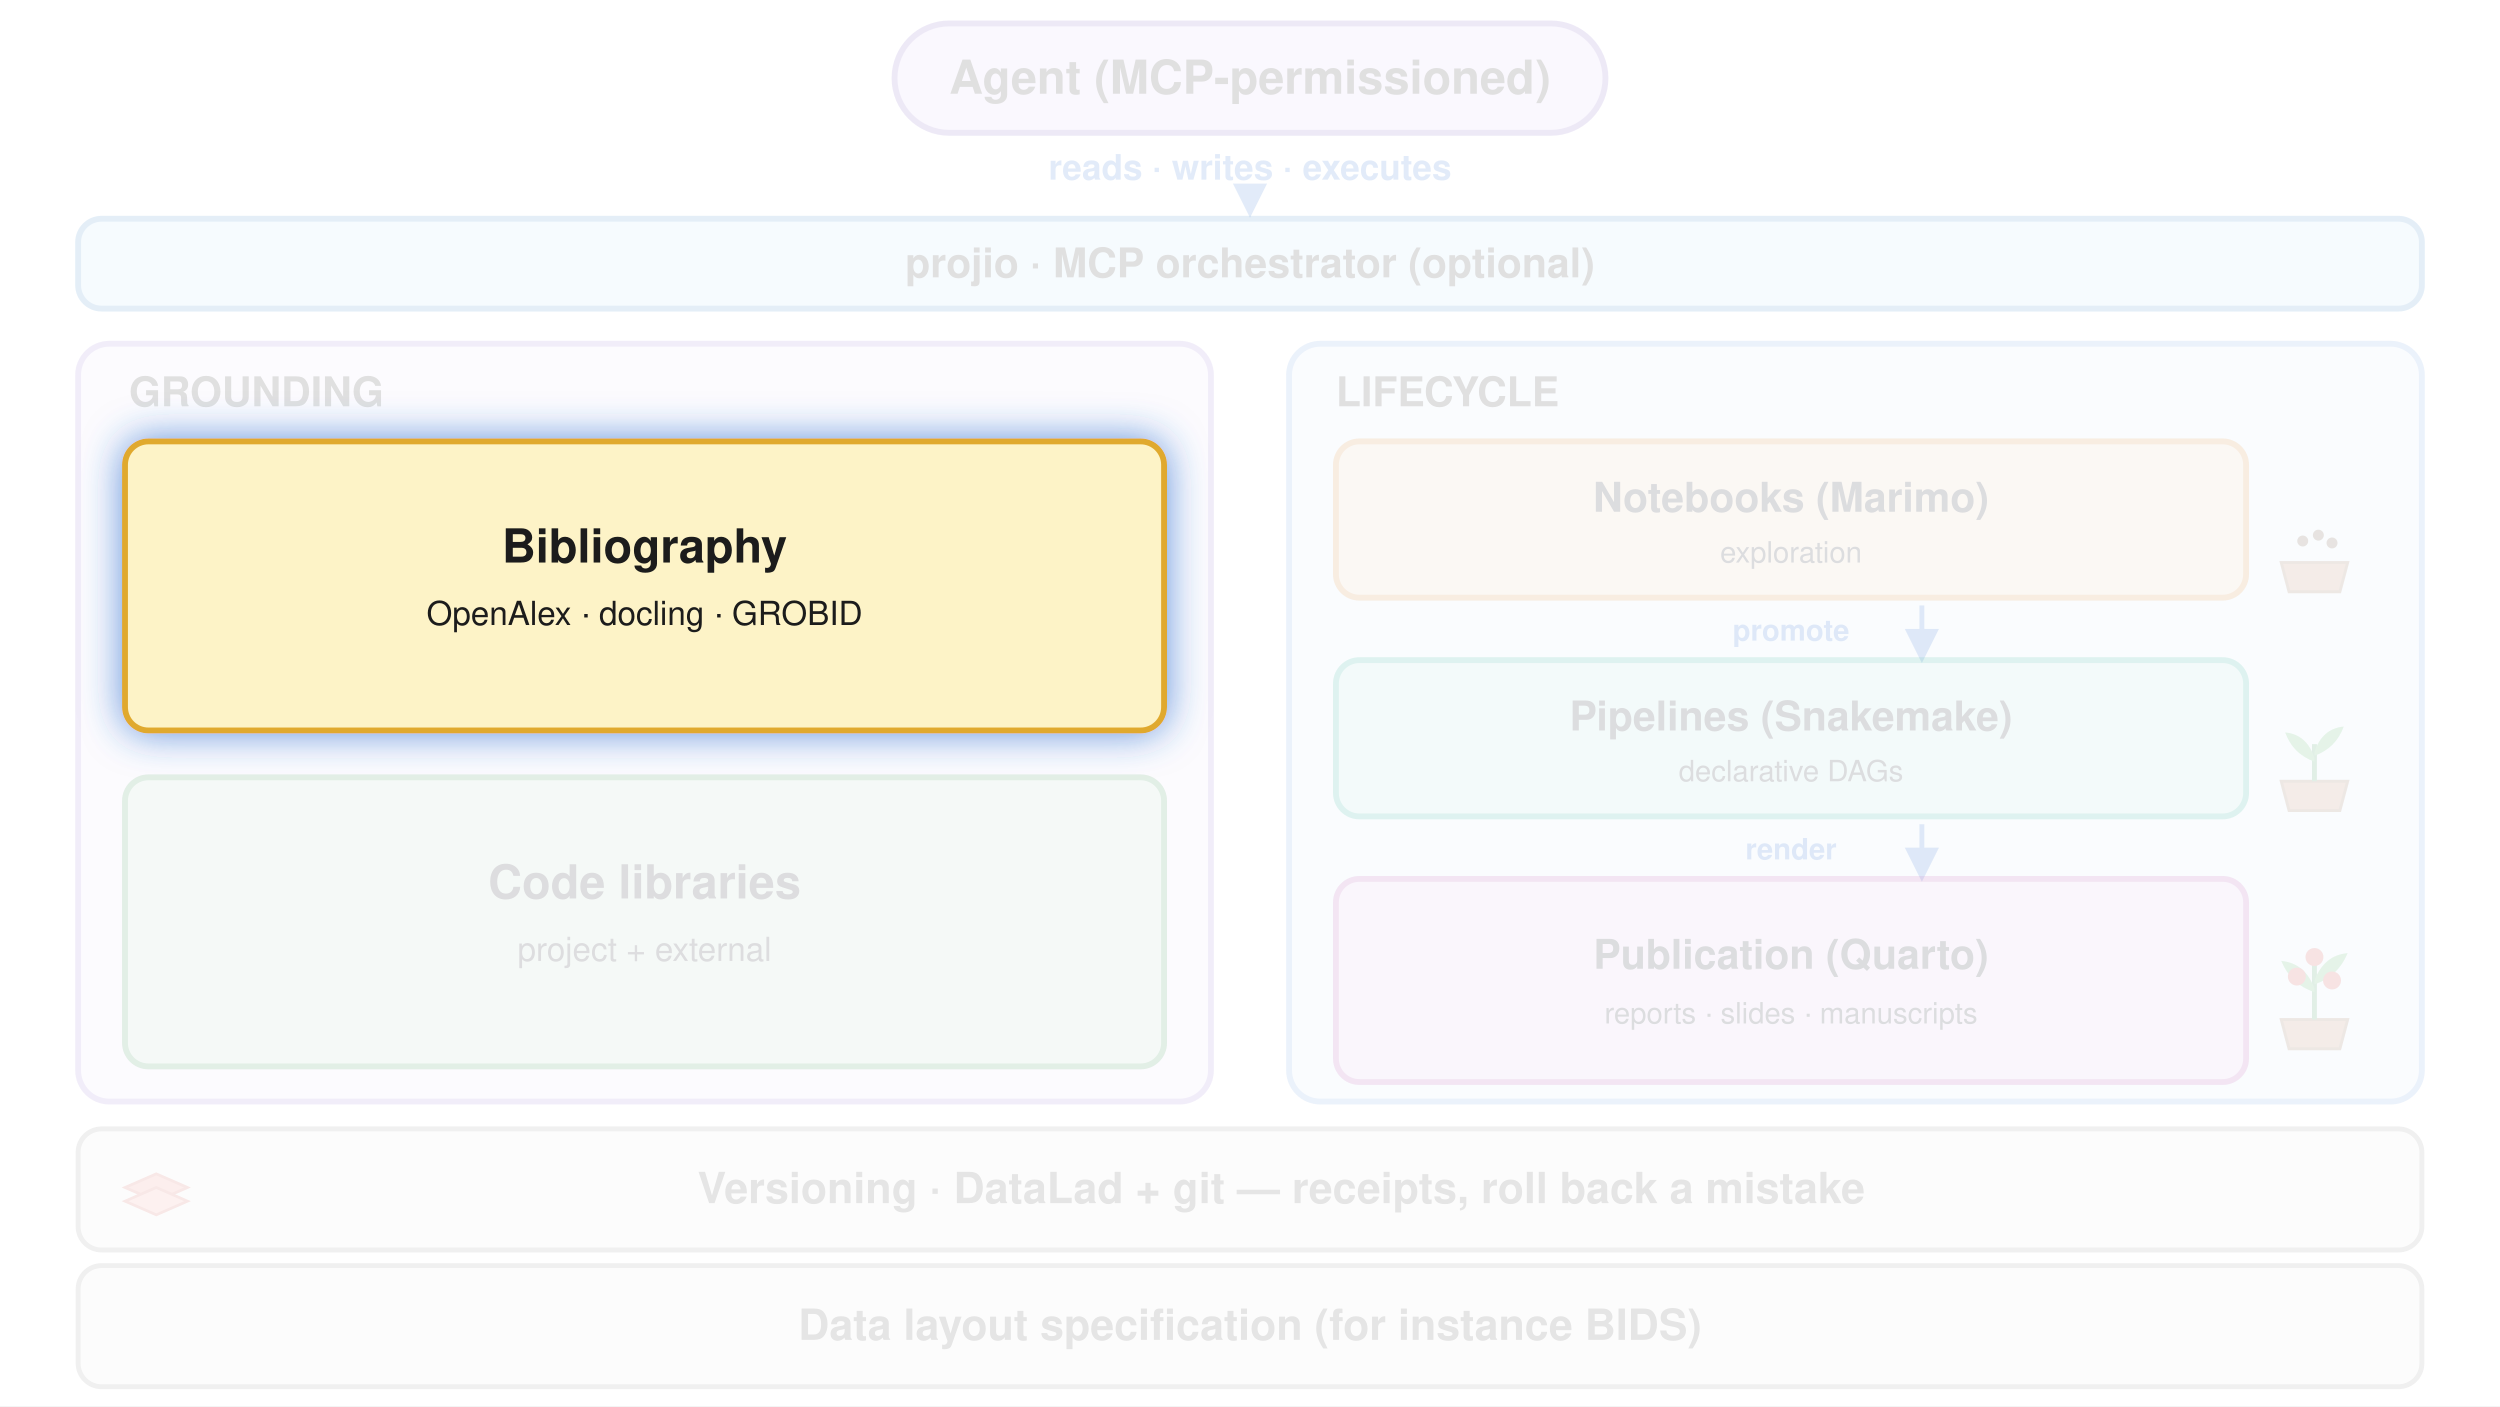
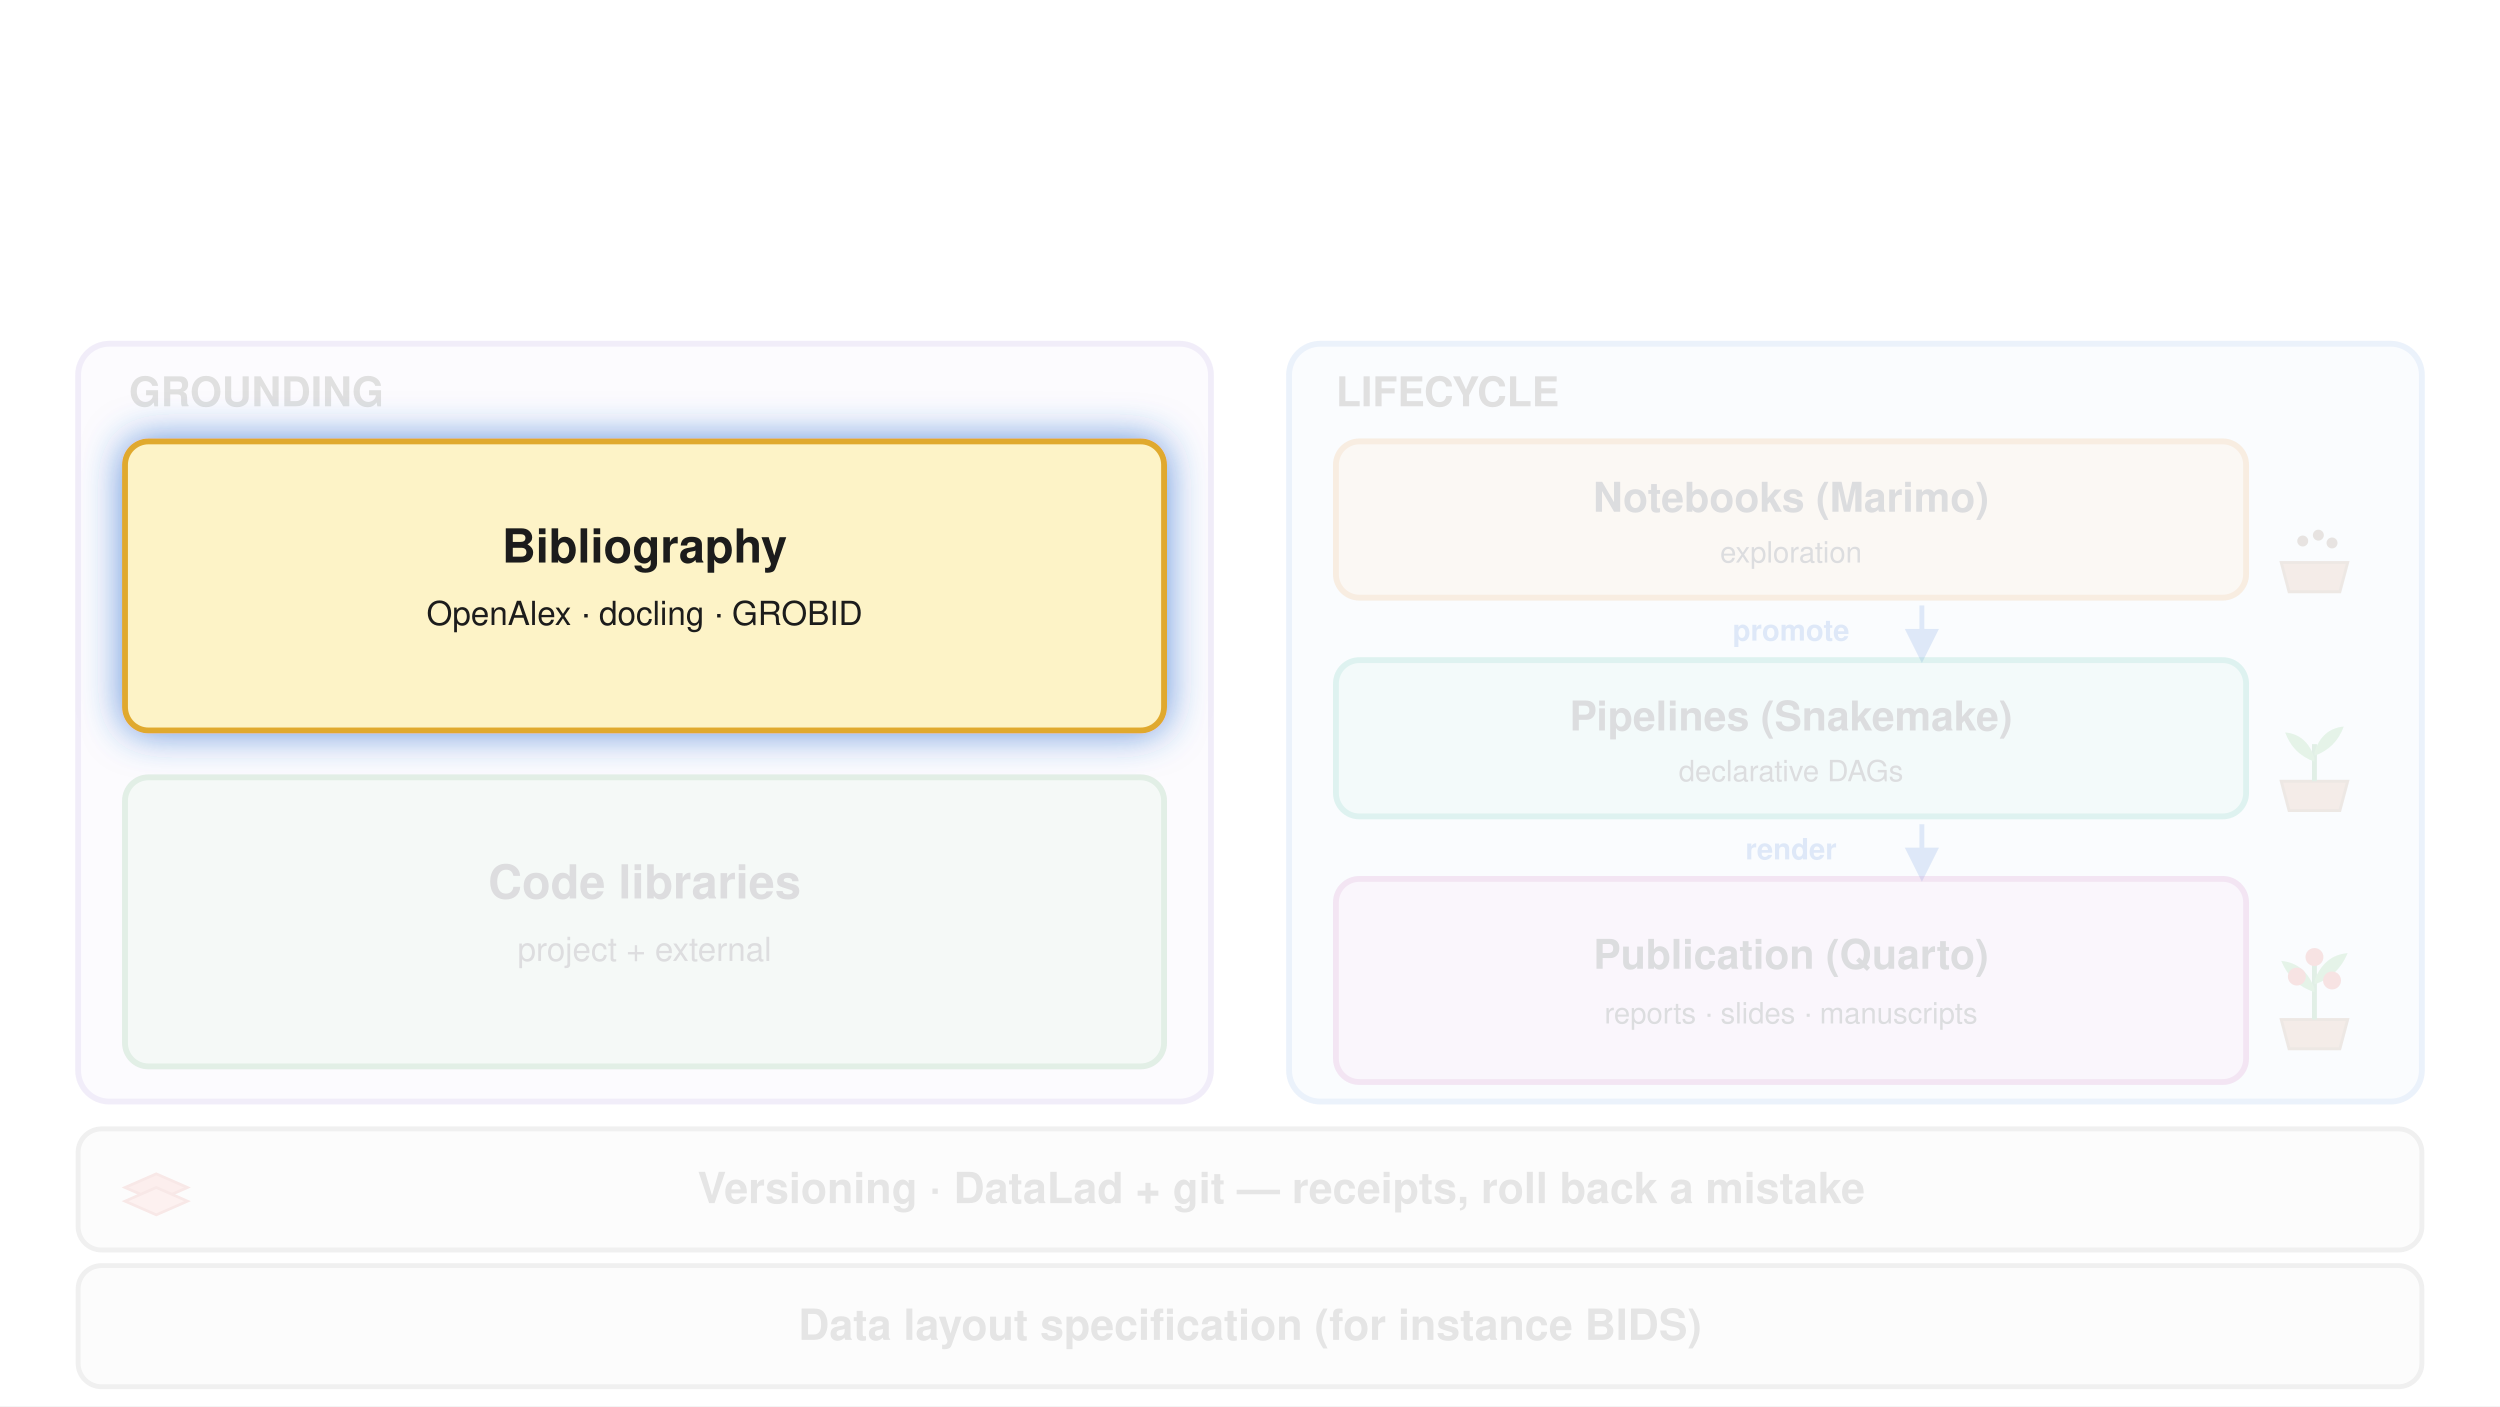
<svg xmlns="http://www.w3.org/2000/svg" viewBox="0 0 1280 720" font-family="Helvetica Neue, Helvetica, Arial, sans-serif">
  <defs>
    <filter id="glow" x="-30%" y="-30%" width="160%" height="160%">
      <feDropShadow dx="0" dy="0" stdDeviation="10" flood-color="#2f6fd0" flood-opacity="0.75" />
    </filter>
    <marker id="arr" viewBox="0 0 10 10" refX="8" refY="5" markerWidth="7" markerHeight="7" orient="auto-start-reverse">
      <path d="M0 0 L10 5 L0 10 z" fill="#2f6fd0" />
    </marker>
  </defs>
  <style>
    text { fill: #1a1a1a; }
    .lab { font-weight: 700; }
    .accent { fill: #2f6fd0; font-weight: 700; }
    .muted { fill: #3f3f3f; }
-     #g-agent,#g-execarrow,#g-projio,#g-ground,#g-code,#g-life,#g-notebooks,#g-promote,#g-pipelines,#g-render,#g-publication,#g-plant-seed,#g-plant-sprout,#g-plant-fruit,#g-datalad,#g-bids{opacity:0.14;}
+     #g-ground,#g-code,#g-life,#g-notebooks,#g-promote,#g-pipelines,#g-render,#g-publication,#g-plant-seed,#g-plant-sprout,#g-plant-fruit,#g-datalad,#g-bids{opacity:0.14;}
+     #g-agent,#g-execarrow{opacity:0;}
    #g-biblio{filter:url(#glow);}
  </style>
  <rect x="0" y="0" width="1280" height="720" fill="#ffffff" />
  <g class="blk" id="g-agent">
-     <rect x="458" y="12" width="364" height="56" rx="28" fill="#d9c9f5" stroke="#7c5fc0" stroke-width="3" />
-     <text x="640" y="48" text-anchor="middle" font-size="24" class="lab">Agent (MCP-permissioned)</text>
+     <line x1="640" y1="24" x2="640" y2="14" stroke="#6b7787" stroke-width="3" />
+     <circle cx="640" cy="9" r="6" fill="#e0483d" />
+     <rect x="600" y="24" width="80" height="58" rx="13" fill="#d3dbe6" stroke="#6b7787" stroke-width="3" />
+     <circle cx="622" cy="54" r="7" fill="#2f6fd0" />
+     <circle cx="658" cy="54" r="7" fill="#2f6fd0" />
+     <line x1="626" y1="70" x2="654" y2="70" stroke="#6b7787" stroke-width="3" stroke-linecap="round" />
+     <rect x="608" y="88" width="64" height="44" rx="10" fill="#c2cdda" stroke="#6b7787" stroke-width="3" />
+     <rect x="592" y="92" width="11" height="34" rx="5" fill="#c2cdda" stroke="#6b7787" stroke-width="3" />
+     <rect x="677" y="92" width="11" height="34" rx="5" fill="#c2cdda" stroke="#6b7787" stroke-width="3" />
  </g>
  <g class="blk" id="g-execarrow">
-     <text x="640" y="92" text-anchor="middle" font-size="18" class="accent">reads · writes · executes</text>
-     <line x1="640" y1="98" x2="640" y2="108" stroke="#2f6fd0" stroke-width="2.5" marker-end="url(#arr)" />
-   </g>
-   <g class="blk" id="g-projio">
-     <rect x="40" y="112" width="1200" height="46" rx="12" fill="#bfe0f7" stroke="#3a86c8" stroke-width="3" />
-     <text x="640" y="142" text-anchor="middle" font-size="21" class="lab">projio · MCP orchestrator (optional)</text>
+     <text x="640" y="152" text-anchor="middle" font-size="18" class="accent">reads · writes · executes</text>
+     <line x1="640" y1="158" x2="640" y2="172" stroke="#2f6fd0" stroke-width="2.5" marker-end="url(#arr)" />
  </g>
  <g class="blk" id="g-ground">
    <rect x="40" y="176" width="580" height="388" rx="16" fill="#ece4fb" stroke="#9b7fd4" stroke-width="3" />
    <text x="66" y="208" font-size="21" class="lab" fill="#6b4fb0">GROUNDING</text>
  </g>
  <g class="blk" id="g-biblio">
    <rect x="64" y="226" width="532" height="148" rx="12" fill="#fdf3c7" stroke="#e0a92e" stroke-width="3" />
    <text x="330" y="288" text-anchor="middle" font-size="24" class="lab">Bibliography</text>
    <text x="330" y="320" text-anchor="middle" font-size="17">OpenAlex · docling · GROBID</text>
  </g>
  <g class="blk" id="g-code">
    <rect x="64" y="398" width="532" height="148" rx="12" fill="#cdeccd" stroke="#3f9d4f" stroke-width="3" />
    <text x="330" y="460" text-anchor="middle" font-size="24" class="lab">Code libraries</text>
    <text x="330" y="492" text-anchor="middle" font-size="17">project + external</text>
  </g>
  <g class="blk" id="g-life">
    <rect x="660" y="176" width="580" height="388" rx="16" fill="#dbe8fb" stroke="#6f9fe0" stroke-width="3" />
    <text x="684" y="208" font-size="21" class="lab" fill="#3a6fb0">LIFECYCLE</text>
  </g>
  <g class="blk" id="g-notebooks">
    <rect x="684" y="226" width="466" height="80" rx="12" fill="#ffe0b8" stroke="#e8912e" stroke-width="3" />
    <text x="917" y="262" text-anchor="middle" font-size="21" class="lab">Notebooks (Marimo)</text>
    <text x="917" y="288" text-anchor="middle" font-size="15">exploration</text>
  </g>
  <g class="blk" id="g-promote">
    <text x="917" y="328" text-anchor="middle" font-size="15" class="accent">promote</text>
    <line x1="984" y1="310" x2="984" y2="336" stroke="#2f6fd0" stroke-width="2.5" marker-end="url(#arr)" />
  </g>
  <g class="blk" id="g-pipelines">
    <rect x="684" y="338" width="466" height="80" rx="12" fill="#c8f0e2" stroke="#2bb996" stroke-width="3" />
    <text x="917" y="374" text-anchor="middle" font-size="21" class="lab">Pipelines (Snakemake)</text>
    <text x="917" y="400" text-anchor="middle" font-size="15">declarative DAGs</text>
  </g>
  <g class="blk" id="g-render">
    <text x="917" y="440" text-anchor="middle" font-size="15" class="accent">render</text>
    <line x1="984" y1="422" x2="984" y2="448" stroke="#2f6fd0" stroke-width="2.5" marker-end="url(#arr)" />
  </g>
  <g class="blk" id="g-publication">
    <rect x="684" y="450" width="466" height="104" rx="12" fill="#f6d6f2" stroke="#c25bb0" stroke-width="3" />
    <text x="917" y="496" text-anchor="middle" font-size="21" class="lab">Publication (Quarto)</text>
    <text x="917" y="524" text-anchor="middle" font-size="15">reports · slides · manuscripts</text>
  </g>
  <g class="blk" id="g-plant-seed">
    <path d="M1168 288 h34 l-4 15 h-26 z" fill="#c98a5e" stroke="#9c6a44" stroke-width="1.5" />
    <circle cx="1179" cy="277" r="2.8" fill="#6b4b2a" />
    <circle cx="1187" cy="274" r="2.8" fill="#6b4b2a" />
    <circle cx="1194" cy="278" r="2.8" fill="#6b4b2a" />
  </g>
  <g class="blk" id="g-plant-sprout">
    <path d="M1168 400 h34 l-4 15 h-26 z" fill="#c98a5e" stroke="#9c6a44" stroke-width="1.5" />
    <line x1="1185" y1="400" x2="1185" y2="381" stroke="#3f9d4f" stroke-width="2.5" />
    <path d="M1185 390 q-11 -4 -15 -15 q11 1 15 13 z" fill="#5cbf62" />
    <path d="M1185 387 q11 -4 15 -15 q-11 1 -15 13 z" fill="#5cbf62" />
  </g>
  <g class="blk" id="g-plant-fruit">
    <path d="M1168 522 h34 l-4 15 h-26 z" fill="#c98a5e" stroke="#9c6a44" stroke-width="1.5" />
    <line x1="1185" y1="522" x2="1185" y2="491" stroke="#3f9d4f" stroke-width="2.5" />
    <path d="M1185 508 q-12 -4 -17 -16 q12 1 17 14 z" fill="#5cbf62" />
    <path d="M1185 504 q12 -4 17 -16 q-12 1 -17 14 z" fill="#5cbf62" />
    <circle cx="1176" cy="500" r="4.6" fill="#e0483d" />
    <circle cx="1194" cy="502" r="4.6" fill="#e0483d" />
    <circle cx="1185" cy="490" r="4.6" fill="#e0483d" />
  </g>
  <g class="blk" id="g-datalad">
    <rect x="40" y="578" width="1200" height="62" rx="12" fill="#ececec" stroke="#8f8f8f" stroke-width="2.5" />
    <g>
      <path d="M64 608 l16 -7 l16 7 l-16 7 z" fill="#e8817a" stroke="#c9564d" stroke-width="1.4" />
      <path d="M64 615 l16 -7 l16 7 l-16 7 z" fill="#ef9a94" stroke="#c9564d" stroke-width="1.4" />
    </g>
    <text x="656" y="616" text-anchor="middle" font-size="22" font-weight="600" class="muted">Versioning · DataLad + git — receipts, roll back a mistake</text>
  </g>
  <g class="blk" id="g-bids">
    <rect x="40" y="648" width="1200" height="62" rx="12" fill="#ececec" stroke="#8f8f8f" stroke-width="2.5" />
    <text x="640" y="686" text-anchor="middle" font-size="22" font-weight="600" class="muted">Data layout specification (for instance BIDS)</text>
  </g>
</svg>
